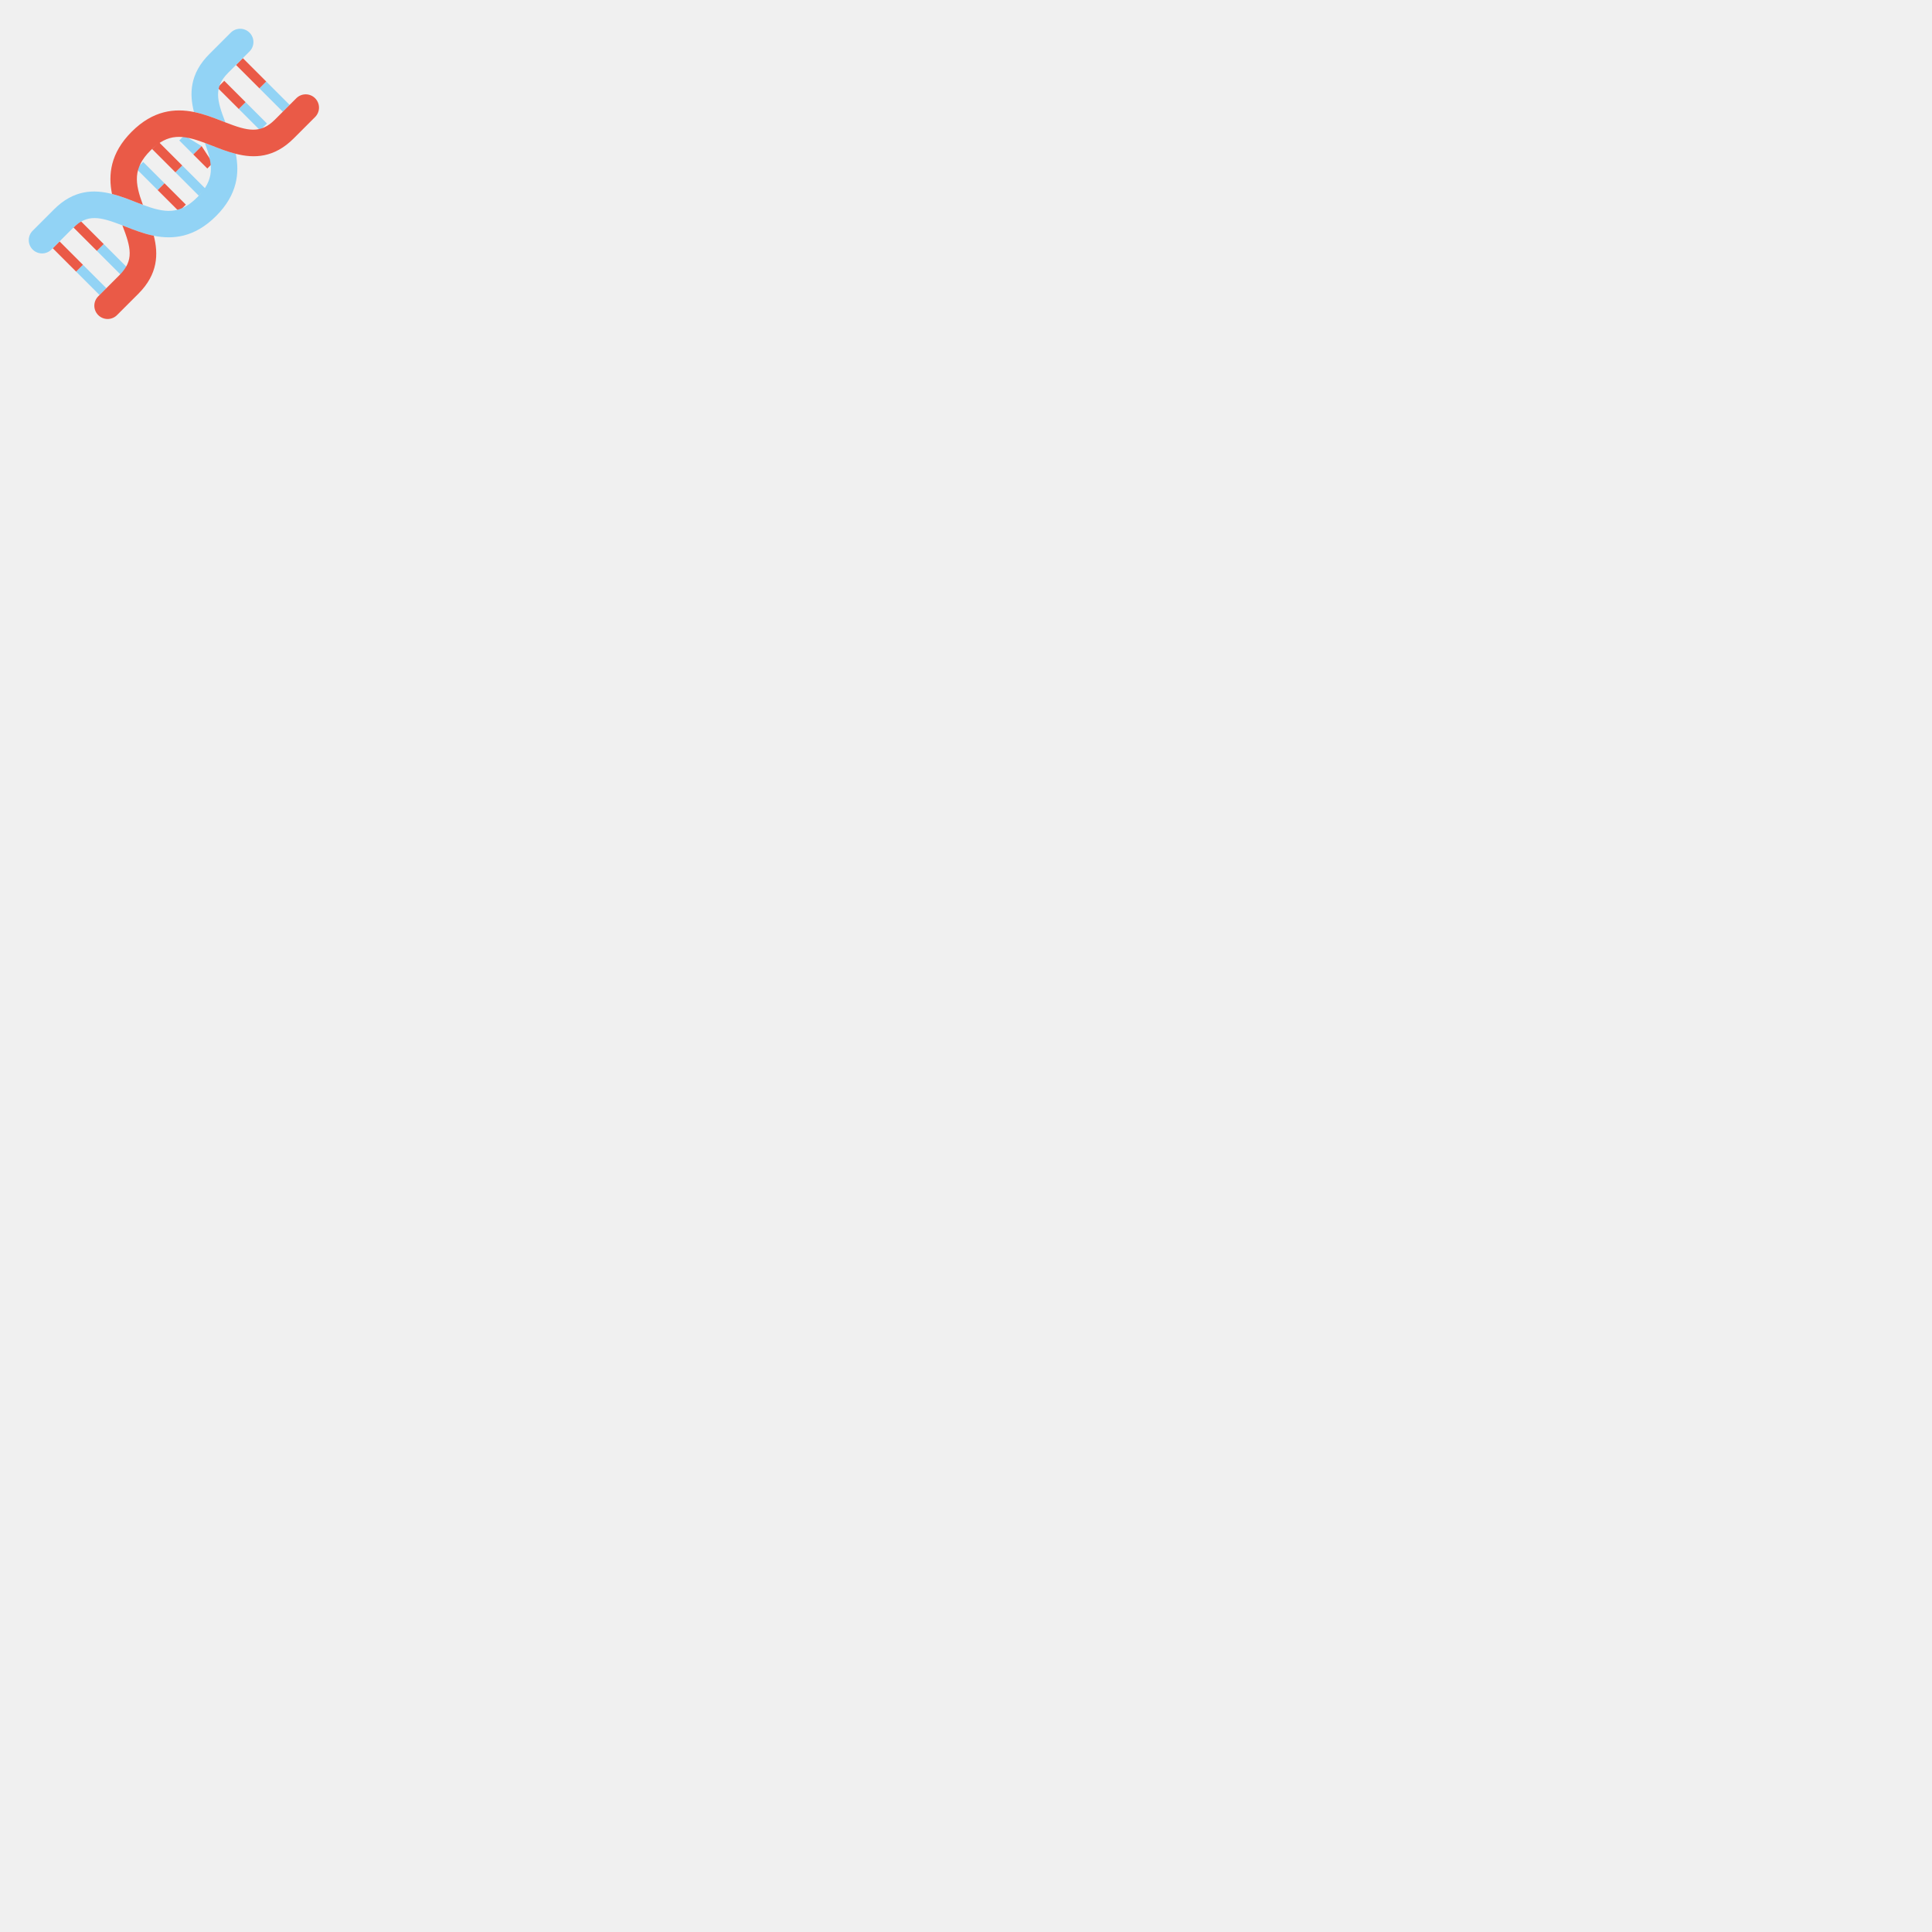
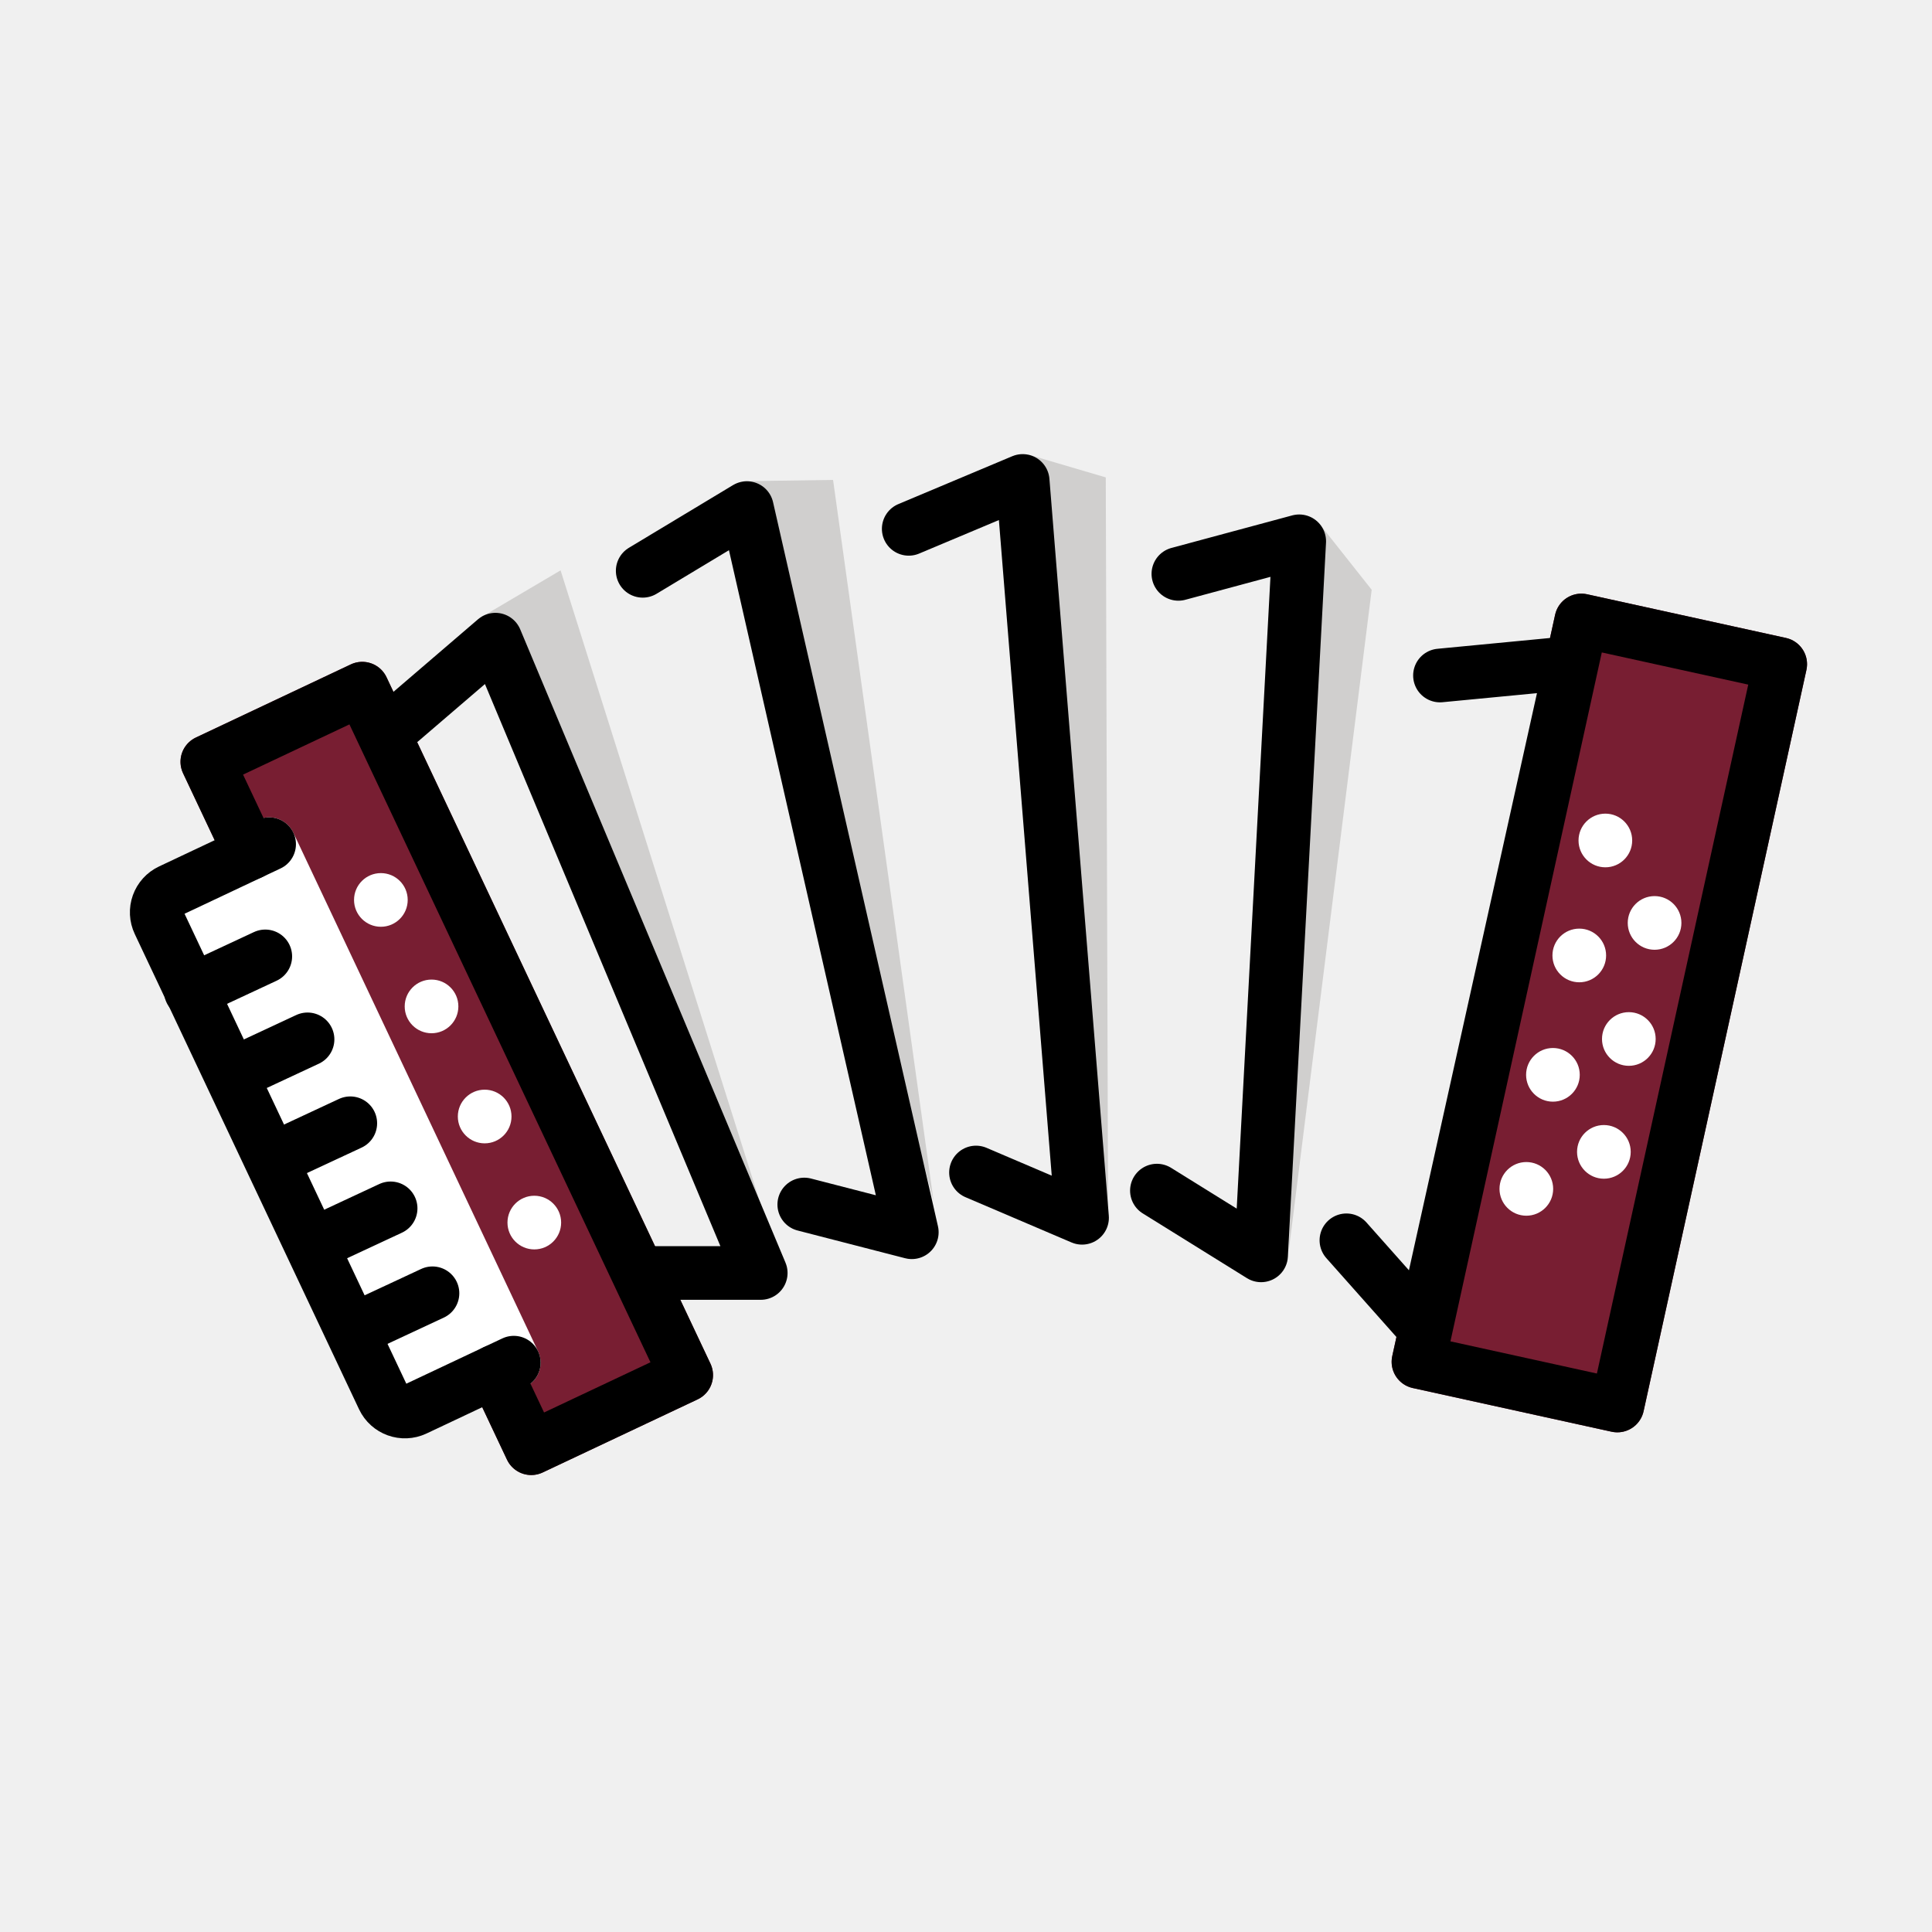
- <svg xmlns="http://www.w3.org/2000/svg" viewBox="0 0 400 400">
-   <style>
-     .outline {
-       stroke: "#FFF";
-     }
-   </style>
-   <path class="strand" fill="#92d3f5" d="m20.057 51.944 1.414-1.414 4.841 4.841-1.414 1.415z" />
-   <path class="strand" fill="#ea5a47" d="m15.215 47.102 1.414-1.414 4.842 4.841-1.414 1.414z" />
-   <path class="strand" fill="#92d3f5" d="m28.224 34.937 1.414-1.415 4.42 4.42-1.414 1.414z" />
-   <path class="strand" fill="#ea5a47" d="m32.644 39.356 1.415-1.414 4.419 4.42-1.414 1.414z" />
-   <path class="strand" fill="#92d3f5" d="m36.32 35.68 1.413-1.414 4.842 4.842-1.414 1.414z" />
-   <path class="strand" fill="#ea5a47" d="m31.477 30.84 1.414-1.415 4.842 4.842-1.415 1.414z" />
-   <path class="strand" fill="#92d3f5" d="m41.748 30.252-1.732 1.732-2.902-2.902 1.038-1.038 3.596 2.208z" />
-   <path class="strand" fill="#ea5a47" d="m44.038 33.767-1.119 1.119-2.903-2.902 1.732-1.732 2.29 3.515z" />
-   <path class="strand" fill="#92d3f5" d="m49.435 22.565 1.415-1.414 4.42 4.42-1.415 1.414z" />
-   <path class="strand" fill="#ea5a47" d="m45.015 18.146 1.414-1.415 4.42 4.42-1.414 1.414z" />
-   <path class="strand" fill="#92d3f5" d="m53.708 18.292 1.414-1.414 4.842 4.841-1.414 1.414z" />
-   <path class="strand" fill="#ea5a47" d="m48.866 13.45 1.414-1.414 4.842 4.842-1.415 1.414z" />
-   <path class="strand" fill="#92d3f5" d="m15.761 56.239 1.414-1.415 4.842 4.842-1.414 1.414z" />
-   <path class="strand" fill="#ea5a47" d="m10.919 51.397 1.414-1.414 4.842 4.842-1.415 1.414z" />
-   <path class="chain" fill="#92d3f5" d="M48.813 31.842c.792 3.96.375 8.436-4.08 12.89-4.455 4.455-8.931 4.873-12.89 4.08-2.13-.43-4.116-1.216-5.877-1.901-.212-.085-.424-.17-.63-.248-4.588-1.775-7.24-2.447-10.245.559l-4.44 4.44c-1.075 1.075-2.815 1.075-3.89 0s-1.075-2.814 0-3.889l4.44-4.44c4.046-4.045 8.203-4.144 11.986-3.175 1.683.41 3.295 1.046 4.787 1.633.559.22 1.096.431 1.613.622 4.532 1.676 7.573 2.115 11.257-1.57 3.684-3.683 3.245-6.724 1.57-11.257.516.191 1.053.404 1.612.623 1.492.587 3.104 1.223 4.787 1.633Zm2.849-25.081a2.748 2.748 0 0 1 0 3.89l-4.44 4.44c-3.006 3.005-2.334 5.657-.559 10.246a37.676 37.676 0 0 1-.63-.248c-1.76-.685-3.747-1.47-5.875-1.902-.969-3.783-.87-7.94 3.175-11.985l4.44-4.44a2.748 2.748 0 0 1 3.89 0Z" />
-   <path class="chain" fill="#ea5a47" d="M25.966 46.91c1.76.687 3.748 1.472 5.876 1.903.969 3.783.87 7.94-3.175 11.985l-4.44 4.44c-1.075 1.076-2.815 1.076-3.89 0s-1.074-2.813 0-3.888l4.441-4.44c3.006-3.006 2.334-5.658.559-10.247.205.078.417.163.63.248Zm39.273-26.572a2.748 2.748 0 0 1 0 3.889l-4.44 4.44c-4.046 4.045-8.203 4.144-11.986 3.175-1.683-.41-3.295-1.046-4.787-1.633a85.94 85.94 0 0 0-1.613-.622c-4.532-1.676-7.573-2.115-11.257 1.57s-3.245 6.724-1.57 11.257c-.516-.191-1.053-.404-1.612-.623-1.492-.587-3.104-1.223-4.787-1.633-.792-3.96-.375-8.436 4.08-12.89s8.931-4.873 12.89-4.08c2.13.43 4.116 1.215 5.877 1.901.212.085.424.17.63.248 4.588 1.775 7.24 2.446 10.245-.559l4.44-4.44a2.748 2.748 0 0 1 3.89 0Z" />
-   <g class="outline" fill="none" stroke-width="4">
-     <path stroke-miterlimit="10" d="M23.193 40.152c-.794-3.963-.376-8.43 4.076-12.883 6.851-6.85 13.737-4.15 18.765-2.178 4.984 1.954 7.73 2.828 10.874-.315l4.44-4.44a2.75 2.75 0 0 1 3.889 3.889l-4.44 4.44c-5.835 5.835-11.899 3.457-16.77 1.547-5.47-2.145-8.763-3.159-12.869.946-3.684 3.684-3.246 6.715-1.567 11.25m2.26 6.398c.957 3.791.859 7.946-3.186 11.99l-4.44 4.44a2.75 2.75 0 0 1-3.89-3.888l4.44-4.44c3.009-3.008 2.338-5.653.561-10.244" />
-     <path stroke-miterlimit="10" d="M40.148 23.193c-.956-3.791-.857-7.945 3.187-11.99l4.44-4.44a2.75 2.75 0 0 1 3.89 3.89l-4.44 4.44c-3.01 3.008-2.338 5.653-.562 10.244m2.144 6.514c.794 3.962.375 8.428-4.076 12.88-6.851 6.85-13.737 4.15-18.765 2.178-4.984-1.954-7.73-2.828-10.874.315l-4.44 4.44a2.75 2.75 0 0 1-3.889-3.889l4.44-4.44c5.835-5.835 11.898-3.457 16.77-1.546 5.47 2.144 8.763 3.158 12.869-.948 3.684-3.684 3.245-6.714 1.567-11.25" />
-     <path stroke-linecap="round" stroke-linejoin="round" d="m50.984 11.333 9.683 9.683m-13.955-5.363 9.635 9.635m-21.123 3.289 8.199 8.199m-12.634-5.235 9.67 9.67m-12.098-4.7 7.128 7.128m-17.754 1.815 8.811 8.811m-13.543-4.952 9.684 9.684" />
+ <svg xmlns="http://www.w3.org/2000/svg" id="emoji" viewBox="0 0 72 72">
+   <g id="line-supplement">
+     <circle cx="56.882" cy="44.306" r="1" />
+     <circle cx="60.702" cy="38.72" r="1" />
+     <circle cx="59.772" cy="42.927" r="1" />
+     <circle cx="57.873" cy="40.056" r="1" />
+     <circle cx="61.661" cy="34.395" r="1" />
+     <circle cx="58.855" cy="35.607" r="1" />
+     <circle cx="59.827" cy="31.322" r="1" />
+     <circle cx="19.912" cy="45.562" r="1" />
+     <circle cx="18.062" cy="41.609" r="1" />
+     <circle cx="16.082" cy="37.506" r="1" />
+     <circle cx="14.194" cy="33.538" r="1" />
+   </g>
+   <g id="color">
+     <path fill="#781e32" d="M19.799,54.971a1.001,1.001,0,0,1-.905-.573L6.822,28.816A.999.999,0,0,1,7.3,27.485l5.774-2.725a.999.999,0,0,1,1.331.477L26.476,50.819a.999.999,0,0,1-.477,1.331l-5.774,2.725A.99.99,0,0,1,19.799,54.971Z" />
+     <path fill="#781e32" d="M60.461,53.361a.992.992,0,0,1-.401-.005l-7.412-1.628a1,1,0,0,1-.763-1.191l6.069-27.627a1.001,1.001,0,0,1,1.191-.763l7.412,1.628a1,1,0,0,1,.763,1.191L61.252,52.593a1.001,1.001,0,0,1-.791.768Z" />
+     <path fill="#fff" d="M15.925,53.028a3.646,3.646,0,0,1-3.287-2.084L5.765,36.383a3.632,3.632,0,0,1,1.735-4.835l2.102-.992a.999.999,0,0,1,1.331.478l9.118,19.323a.999.999,0,0,1-.477,1.331l-2.102.991A3.617,3.617,0,0,1,15.925,53.028Z" />
+     <polygon fill="#d0cfce" points="28.962 46.828 17.965 22.982 20.891 21.255 28.962 46.828" />
+     <polygon fill="#d0cfce" points="34.792 44.759 27.705 17.933 31.046 17.885 34.792 44.759" />
+     <polygon fill="#d0cfce" points="41.294 45.068 38.336 16.946 41.209 17.791 41.294 45.068" />
+     <polygon fill="#d0cfce" points="48.025 46.637 49.192 19.545 51.119 21.979 48.025 46.637" />
+     <circle cx="56.882" cy="44.306" r="1" fill="#fff" />
+     <circle cx="60.702" cy="38.72" r="1" fill="#fff" />
+     <circle cx="59.772" cy="42.927" r="1" fill="#fff" />
+     <circle cx="57.873" cy="40.056" r="1" fill="#fff" />
+     <circle cx="61.661" cy="34.395" r="1" fill="#fff" />
+     <circle cx="58.855" cy="35.607" r="1" fill="#fff" />
+     <circle cx="59.827" cy="31.322" r="1" fill="#fff" />
+     <circle cx="19.912" cy="45.562" r="1" fill="#fff" />
+     <circle cx="18.062" cy="41.609" r="1" fill="#fff" />
+     <circle cx="16.082" cy="37.506" r="1" fill="#fff" />
+     <circle cx="14.194" cy="33.538" r="1" fill="#fff" />
+   </g>
+   <g id="line">
+     <polyline fill="none" stroke="#000" stroke-linecap="round" stroke-linejoin="round" stroke-width="2" points="43.915 21.386 48.418 20.173 46.997 46.783 43.115 44.371" />
+     <polyline fill="none" stroke="#000" stroke-linecap="round" stroke-linejoin="round" stroke-width="2" points="53.664 25.174 58.553 24.705 53.059 49.467 50.177 46.223" />
+     <polyline fill="none" stroke="#000" stroke-linecap="round" stroke-linejoin="round" stroke-width="2" points="33.866 19.708 38.112 17.924 40.325 45.383 36.373 43.696" />
+     <polyline fill="none" stroke="#000" stroke-linecap="round" stroke-linejoin="round" stroke-width="2" points="23.952 21.272 27.834 18.935 33.98 45.922 29.973 44.889" />
+     <polyline fill="none" stroke="#000" stroke-linecap="round" stroke-linejoin="round" stroke-width="2" points="14.73 27.043 18.464 23.839 28.35 47.44 23.837 47.44" />
+     <polyline fill="none" stroke="#000" stroke-linecap="round" stroke-linejoin="round" stroke-width="2" points="9.331 31.789 7.727 28.39 13.5 25.665 25.572 51.246 19.798 53.97 18.449 51.112" />
+     <path fill="none" stroke="#000" stroke-linecap="round" stroke-linejoin="round" stroke-width="2" d="M19.147,50.783l-3.678,1.735a.89.89,0,0,1-1.184-.425L5.926,34.38a.889.889,0,0,1,.425-1.184L10.029,31.46" />
+     <rect x="55.809" y="23.608" width="7.588" height="28.286" transform="translate(9.4888 -11.9101) rotate(12.3906)" fill="none" stroke="#000" stroke-linecap="round" stroke-linejoin="round" stroke-width="2" />
+     <line x1="9.886" x2="7.112" y1="35.642" y2="36.936" fill="none" stroke="#000" stroke-linecap="round" stroke-linejoin="round" stroke-width="2" />
+     <line x1="11.461" x2="8.687" y1="38.734" y2="40.028" fill="none" stroke="#000" stroke-linecap="round" stroke-linejoin="round" stroke-width="2" />
+     <line x1="13.054" x2="10.28" y1="41.861" y2="43.154" fill="none" stroke="#000" stroke-linecap="round" stroke-linejoin="round" stroke-width="2" />
+     <line x1="14.557" x2="11.784" y1="45.032" y2="46.325" fill="none" stroke="#000" stroke-linecap="round" stroke-linejoin="round" stroke-width="2" />
+     <line x1="16.117" x2="13.343" y1="48.197" y2="49.491" fill="none" stroke="#000" stroke-linecap="round" stroke-linejoin="round" stroke-width="2" />
  </g>
</svg>
